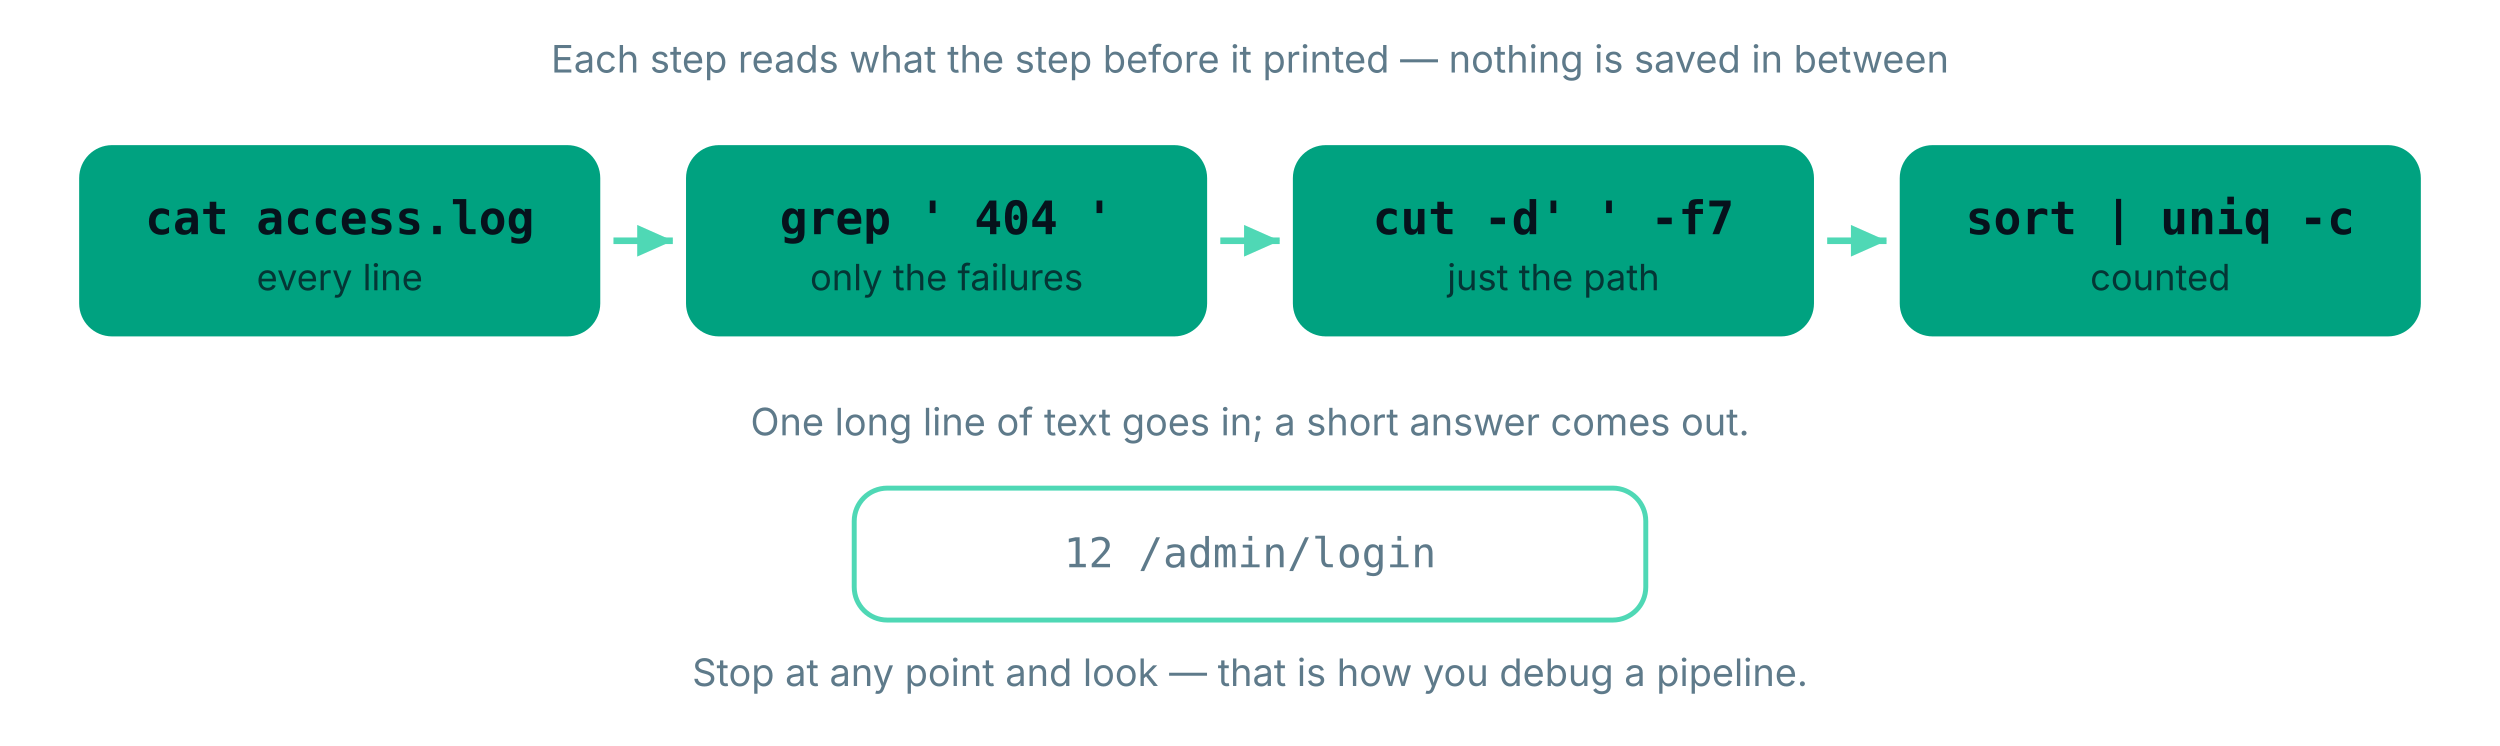
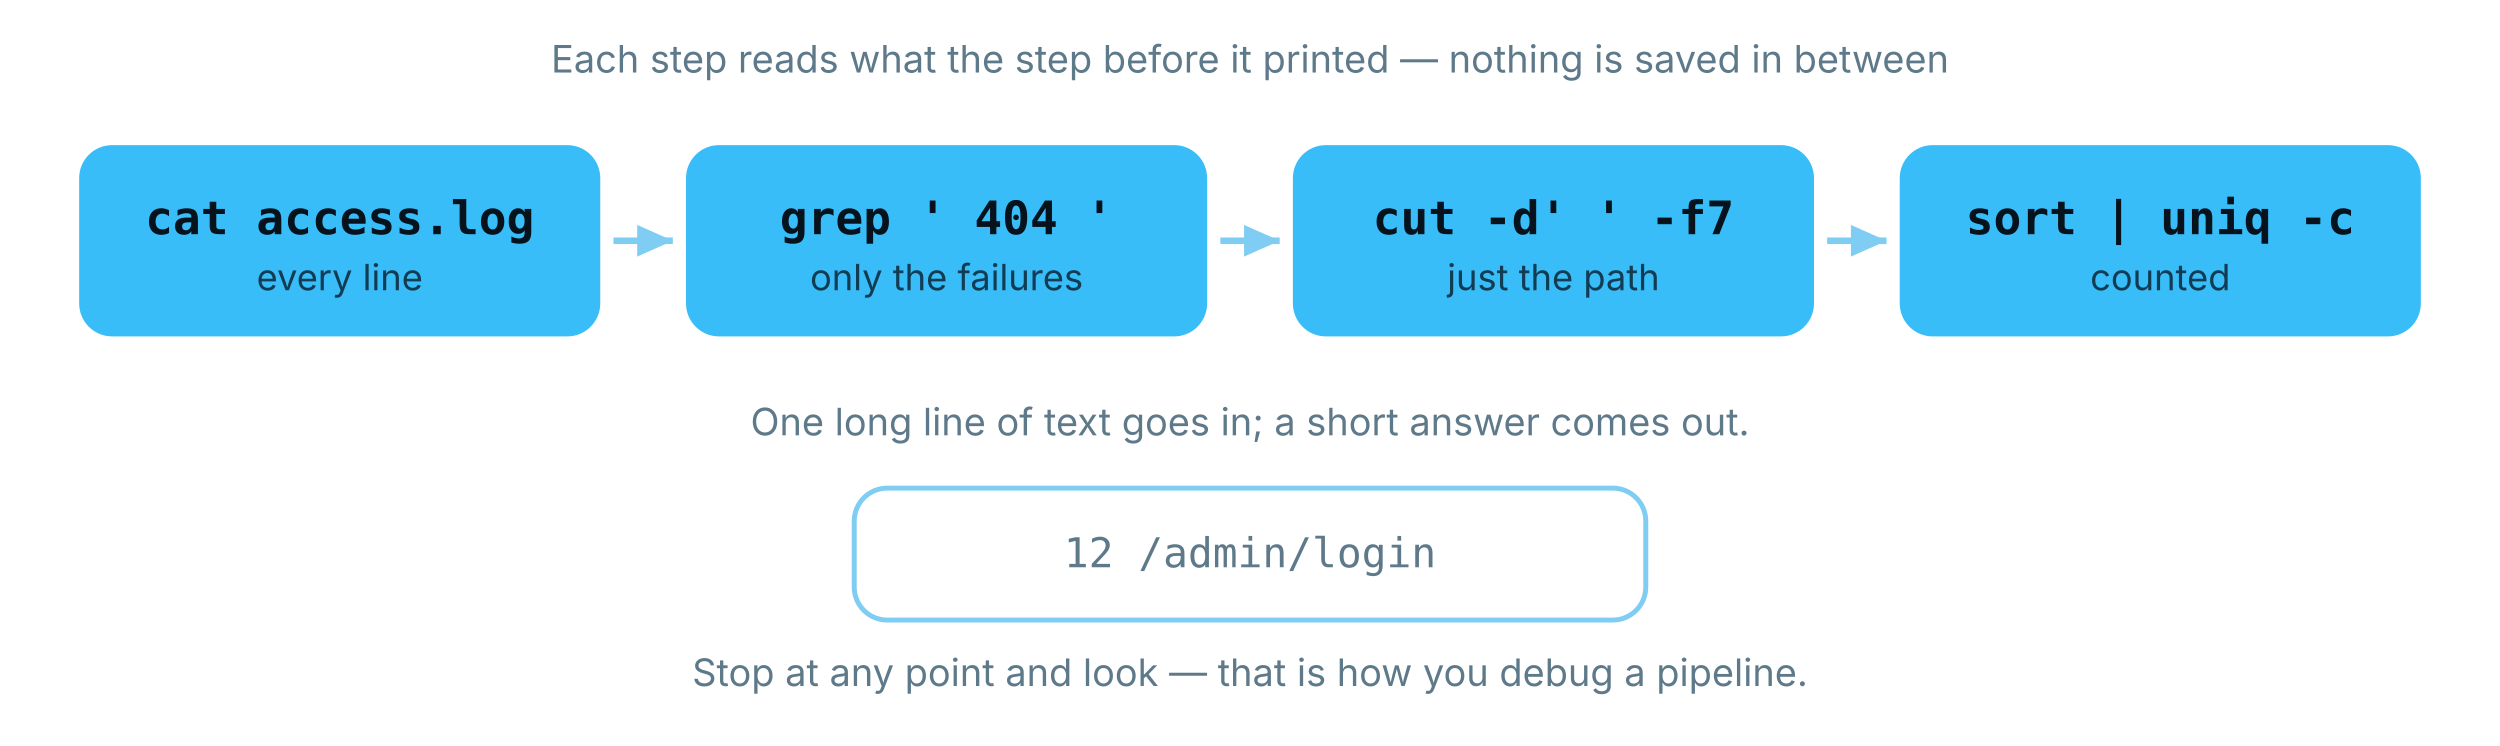
<svg xmlns="http://www.w3.org/2000/svg" viewBox="0 0 758 226" width="758" height="226" role="img" aria-label="A shell pipeline passes text from one command to the next">
  <defs>
    <marker id="a" viewBox="0 0 10 10" refX="9" refY="5" markerWidth="6" markerHeight="6" orient="auto-start-reverse">
-       <path d="M0 1 L9 5 L0 9 z" fill="#4FD8B5" />
+       <path d="M0 1 L9 5 L0 9 z" fill="#7FCDF3" />
    </marker>
  </defs>
  <text x="379.0" y="22" text-anchor="middle" font-family="Inter, Helvetica, Arial, sans-serif" font-size="11.5" fill="#5E7A8A">Each step reads what the step before it printed — nothing is saved in between</text>
-   <rect x="24" y="44" width="158" height="58" rx="10" fill="#00A280" />
+   <rect x="24" y="44" width="158" height="58" rx="10" fill="#38BDF8" />
  <text x="103.0" y="71.0" text-anchor="middle" font-family="ui-monospace, SFMono-Regular, Menlo, monospace" font-size="14" font-weight="600" fill="#06121C">cat access.log</text>
  <text x="103.0" y="88.0" text-anchor="middle" font-family="Inter, Helvetica, Arial, sans-serif" font-size="11" fill="#06121C" opacity="0.75">every line</text>
-   <path d="M186 73 L204 73" stroke="#4FD8B5" stroke-width="2" marker-end="url(#a)" />
-   <rect x="208" y="44" width="158" height="58" rx="10" fill="#00A280" />
+   <path d="M186 73 L204 73" stroke="#7FCDF3" stroke-width="2" marker-end="url(#a)" />
+   <rect x="208" y="44" width="158" height="58" rx="10" fill="#38BDF8" />
  <text x="287.0" y="71.0" text-anchor="middle" font-family="ui-monospace, SFMono-Regular, Menlo, monospace" font-size="14" font-weight="600" fill="#06121C">grep ' 404 '</text>
  <text x="287.0" y="88.0" text-anchor="middle" font-family="Inter, Helvetica, Arial, sans-serif" font-size="11" fill="#06121C" opacity="0.75">only the failures</text>
-   <path d="M370 73 L388 73" stroke="#4FD8B5" stroke-width="2" marker-end="url(#a)" />
-   <rect x="392" y="44" width="158" height="58" rx="10" fill="#00A280" />
+   <path d="M370 73 L388 73" stroke="#7FCDF3" stroke-width="2" marker-end="url(#a)" />
+   <rect x="392" y="44" width="158" height="58" rx="10" fill="#38BDF8" />
  <text x="471.0" y="71.0" text-anchor="middle" font-family="ui-monospace, SFMono-Regular, Menlo, monospace" font-size="14" font-weight="600" fill="#06121C">cut -d' ' -f7</text>
  <text x="471.0" y="88.0" text-anchor="middle" font-family="Inter, Helvetica, Arial, sans-serif" font-size="11" fill="#06121C" opacity="0.75">just the path</text>
-   <path d="M554 73 L572 73" stroke="#4FD8B5" stroke-width="2" marker-end="url(#a)" />
-   <rect x="576" y="44" width="158" height="58" rx="10" fill="#00A280" />
+   <path d="M554 73 L572 73" stroke="#7FCDF3" stroke-width="2" marker-end="url(#a)" />
+   <rect x="576" y="44" width="158" height="58" rx="10" fill="#38BDF8" />
  <text x="655.0" y="71.0" text-anchor="middle" font-family="ui-monospace, SFMono-Regular, Menlo, monospace" font-size="14" font-weight="600" fill="#06121C">sort | uniq -c</text>
  <text x="655.0" y="88.0" text-anchor="middle" font-family="Inter, Helvetica, Arial, sans-serif" font-size="11" fill="#06121C" opacity="0.75">counted</text>
  <text x="379.0" y="132" text-anchor="middle" font-family="Inter, Helvetica, Arial, sans-serif" font-size="11.5" fill="#5E7A8A">One long line of text goes in; a short answer comes out.</text>
-   <rect x="259.0" y="148" width="240" height="40" rx="10" fill="none" stroke="#4FD8B5" stroke-width="1.5" />
+   <rect x="259.0" y="148" width="240" height="40" rx="10" fill="none" stroke="#7FCDF3" stroke-width="1.5" />
  <text x="379.0" y="172.0" text-anchor="middle" font-family="ui-monospace, SFMono-Regular, Menlo, monospace" font-size="12.5" fill="#5E7A8A">12  /admin/login</text>
  <text x="379.0" y="208" text-anchor="middle" font-family="Inter, Helvetica, Arial, sans-serif" font-size="11.5" fill="#5E7A8A">Stop at any point and look — that is how you debug a pipeline.</text>
</svg>
